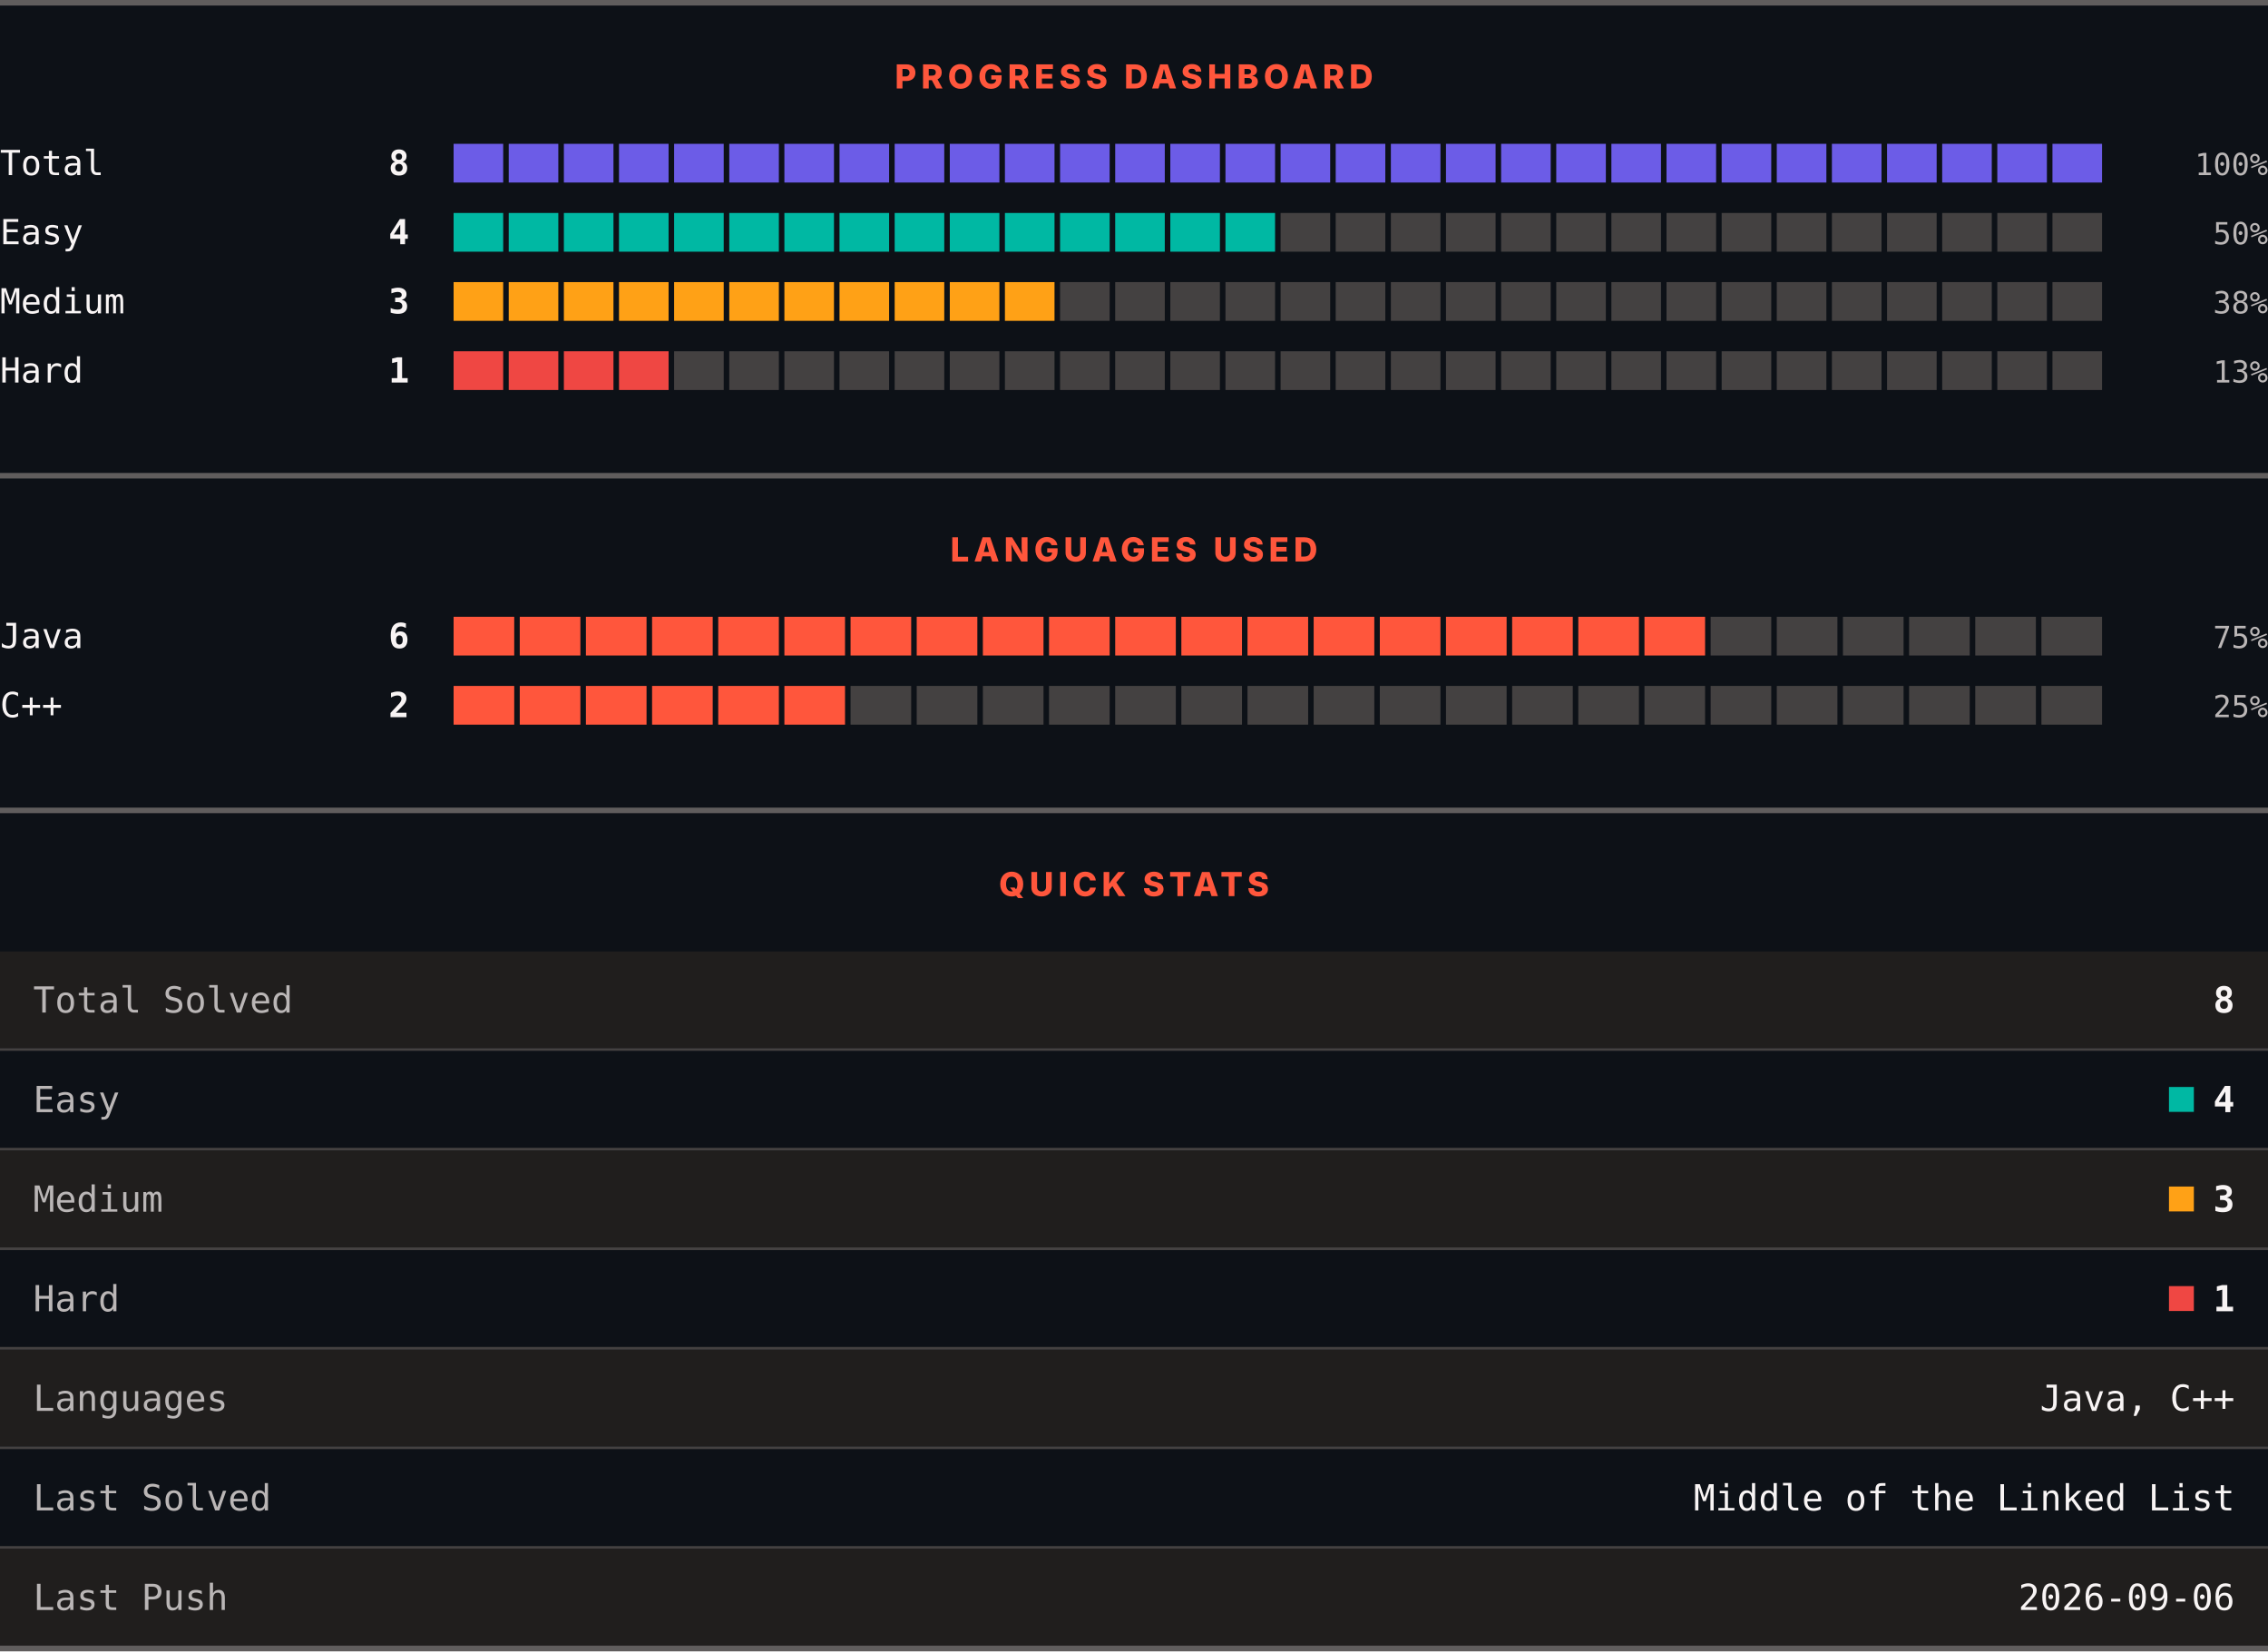
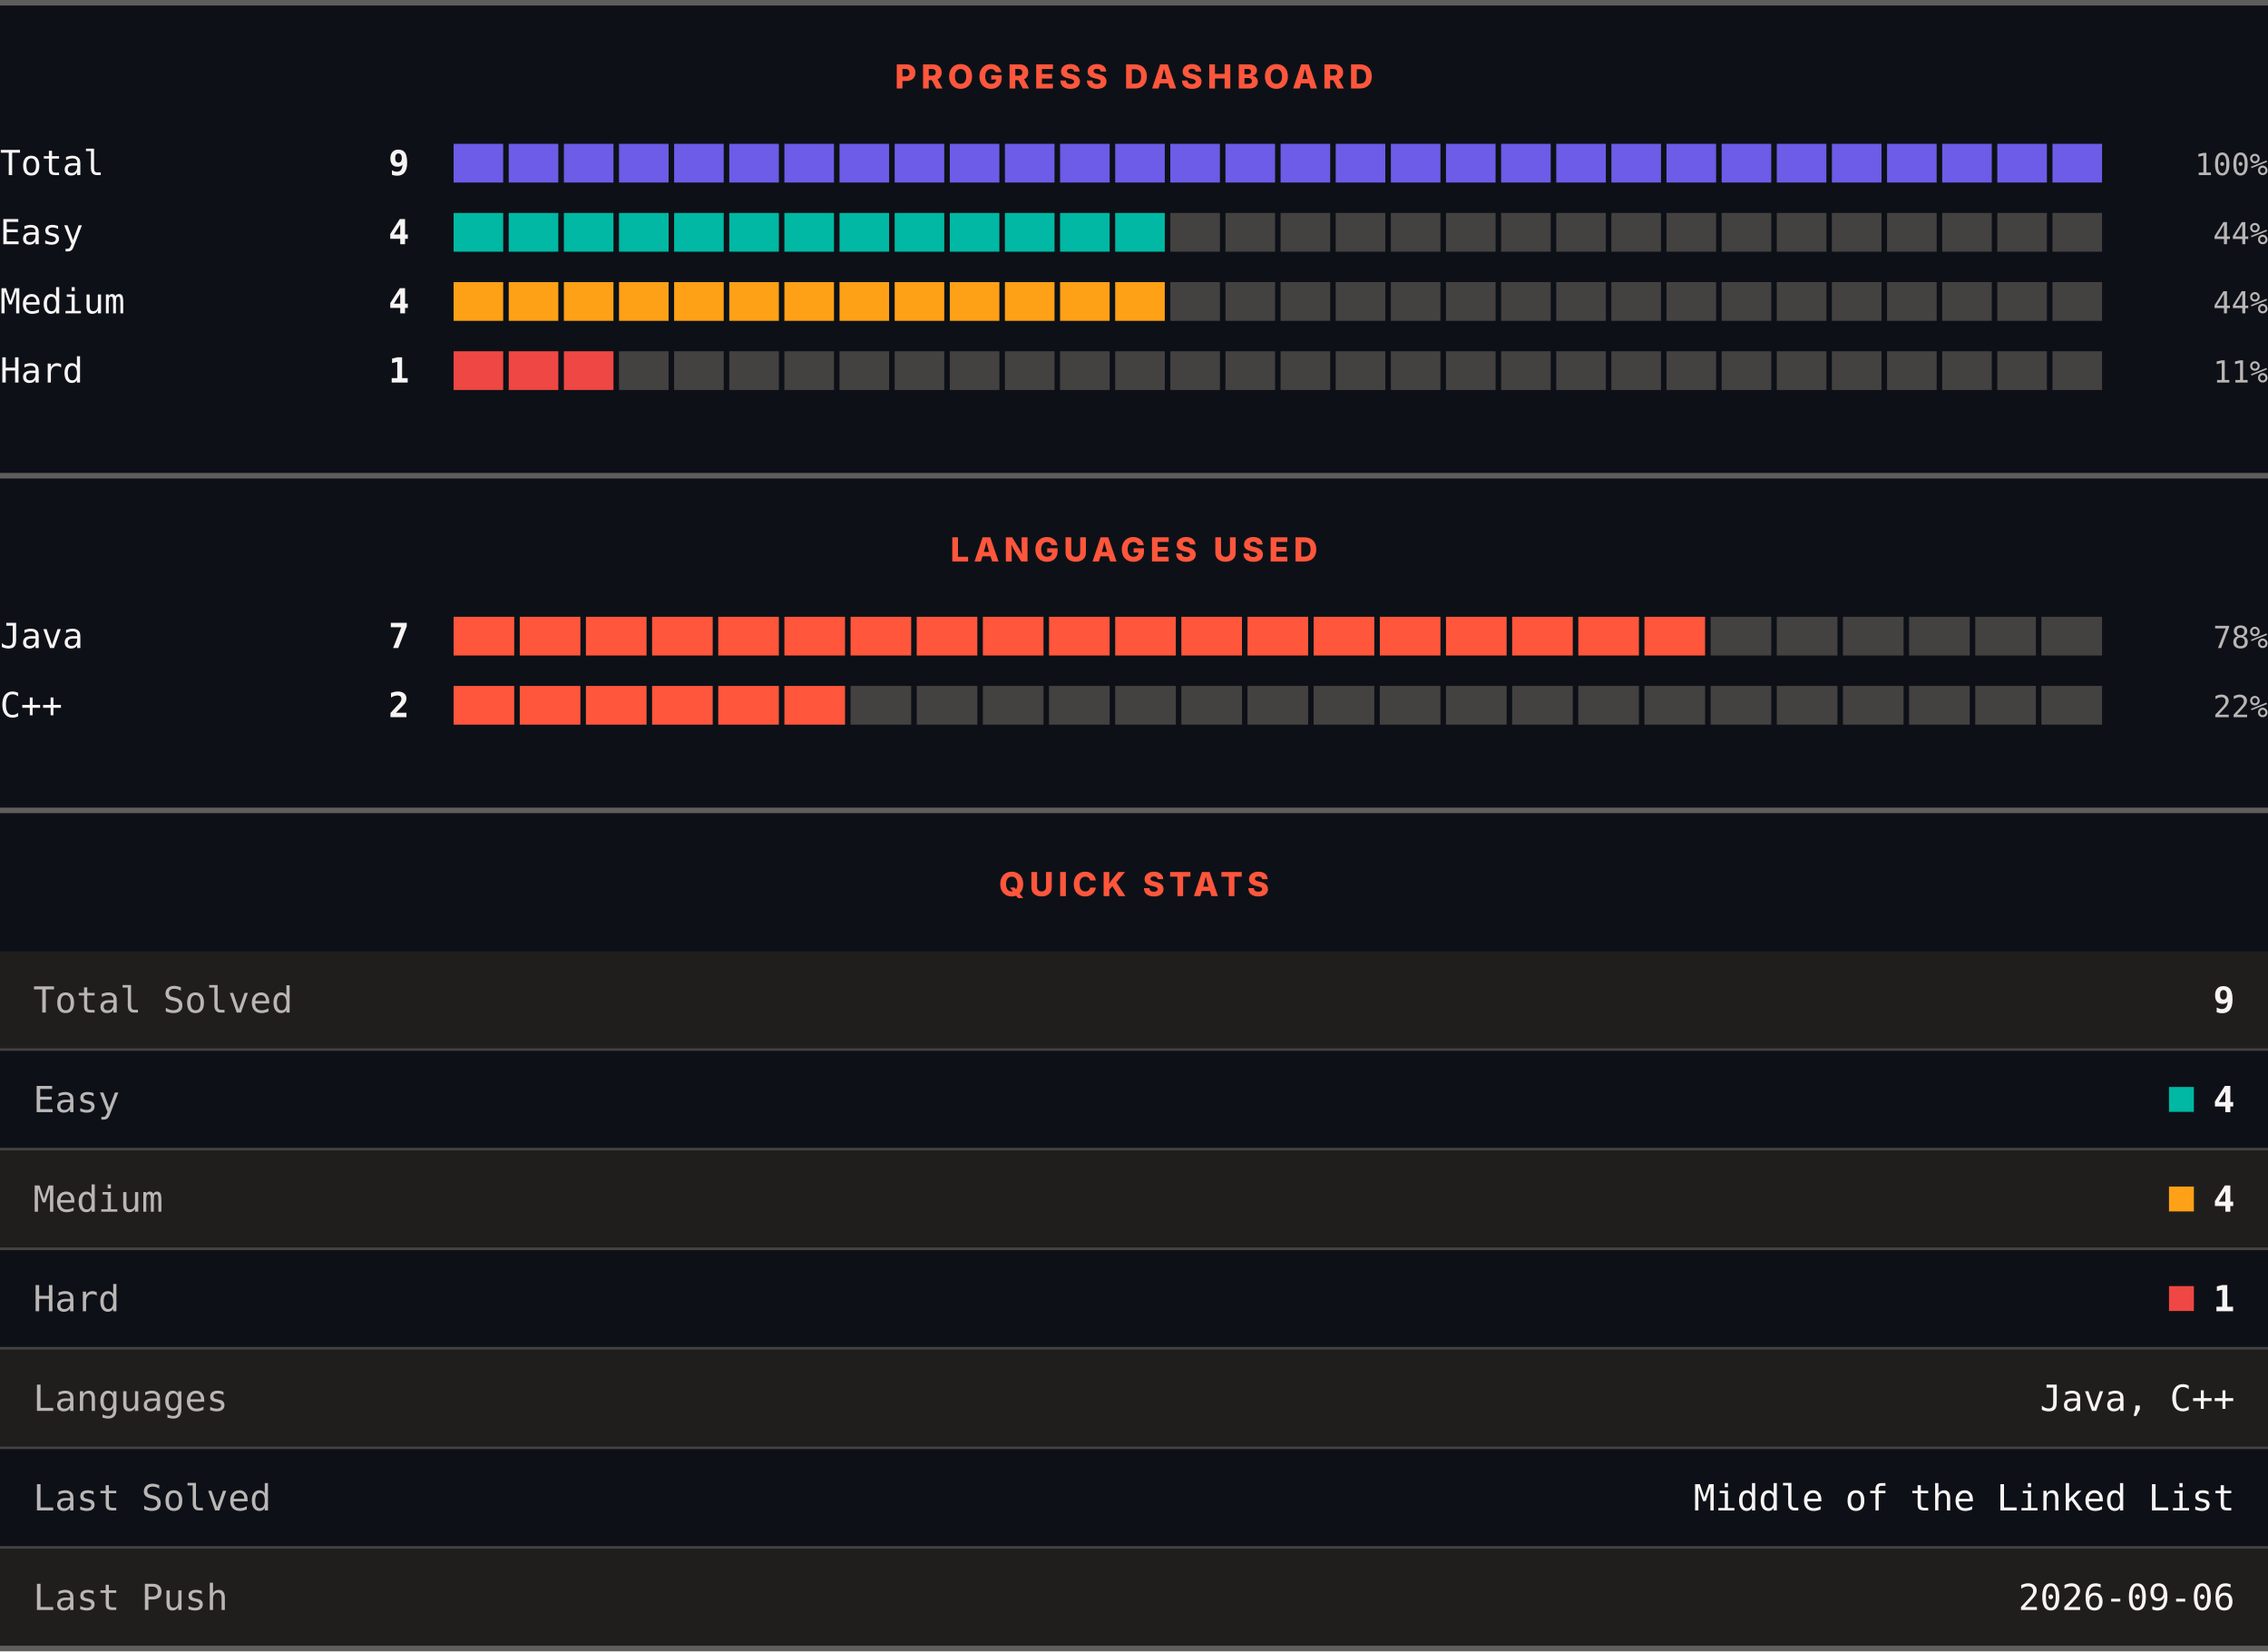
<svg xmlns="http://www.w3.org/2000/svg" width="820" height="597" viewBox="0 0 820 597" role="img" aria-label="LeetCode progress, languages and quick stats">
  <rect width="820" height="597" fill="#0d1117" />
  <rect x="0" y="0" width="820" height="2" fill="#605d5d" />
  <text x="410" y="32" text-anchor="middle" font-family="Archivo, system-ui, -apple-system, Segoe UI, sans-serif" font-size="12" font-weight="800" letter-spacing="1.68" fill="#ff563c">PROGRESS DASHBOARD</text>
  <text x="0" y="63.3" font-family="ui-monospace, SFMono-Regular, Menlo, Consolas, monospace" font-size="12.5" fill="#f8f4f4">Total</text>
-   <text x="148" y="63.3" text-anchor="end" font-family="ui-monospace, SFMono-Regular, Menlo, Consolas, monospace" font-size="12.5" font-weight="700" fill="#f8f4f4">8</text>
+   <text x="148" y="63.3" text-anchor="end" font-family="ui-monospace, SFMono-Regular, Menlo, Consolas, monospace" font-size="12.5" font-weight="700" fill="#f8f4f4">9</text>
  <rect x="164.00" y="52" width="17.93" height="14" fill="#6c5ce7" />
  <rect x="183.93" y="52" width="17.93" height="14" fill="#6c5ce7" />
  <rect x="203.87" y="52" width="17.93" height="14" fill="#6c5ce7" />
  <rect x="223.80" y="52" width="17.93" height="14" fill="#6c5ce7" />
  <rect x="243.73" y="52" width="17.93" height="14" fill="#6c5ce7" />
  <rect x="263.67" y="52" width="17.93" height="14" fill="#6c5ce7" />
  <rect x="283.60" y="52" width="17.93" height="14" fill="#6c5ce7" />
  <rect x="303.53" y="52" width="17.93" height="14" fill="#6c5ce7" />
  <rect x="323.47" y="52" width="17.93" height="14" fill="#6c5ce7" />
  <rect x="343.40" y="52" width="17.93" height="14" fill="#6c5ce7" />
  <rect x="363.33" y="52" width="17.93" height="14" fill="#6c5ce7" />
  <rect x="383.27" y="52" width="17.93" height="14" fill="#6c5ce7" />
  <rect x="403.20" y="52" width="17.93" height="14" fill="#6c5ce7" />
  <rect x="423.13" y="52" width="17.93" height="14" fill="#6c5ce7" />
  <rect x="443.07" y="52" width="17.93" height="14" fill="#6c5ce7" />
  <rect x="463.00" y="52" width="17.93" height="14" fill="#6c5ce7" />
  <rect x="482.93" y="52" width="17.93" height="14" fill="#6c5ce7" />
  <rect x="502.87" y="52" width="17.93" height="14" fill="#6c5ce7" />
  <rect x="522.80" y="52" width="17.93" height="14" fill="#6c5ce7" />
  <rect x="542.73" y="52" width="17.93" height="14" fill="#6c5ce7" />
  <rect x="562.67" y="52" width="17.93" height="14" fill="#6c5ce7" />
  <rect x="582.60" y="52" width="17.93" height="14" fill="#6c5ce7" />
  <rect x="602.53" y="52" width="17.93" height="14" fill="#6c5ce7" />
  <rect x="622.47" y="52" width="17.93" height="14" fill="#6c5ce7" />
  <rect x="642.40" y="52" width="17.93" height="14" fill="#6c5ce7" />
  <rect x="662.33" y="52" width="17.93" height="14" fill="#6c5ce7" />
  <rect x="682.27" y="52" width="17.93" height="14" fill="#6c5ce7" />
  <rect x="702.20" y="52" width="17.93" height="14" fill="#6c5ce7" />
  <rect x="722.13" y="52" width="17.93" height="14" fill="#6c5ce7" />
  <rect x="742.07" y="52" width="17.93" height="14" fill="#6c5ce7" />
  <text x="820" y="63.3" text-anchor="end" font-family="ui-monospace, SFMono-Regular, Menlo, Consolas, monospace" font-size="11" fill="#bab6b6">100%</text>
  <text x="0" y="88.3" font-family="ui-monospace, SFMono-Regular, Menlo, Consolas, monospace" font-size="12.5" fill="#f8f4f4">Easy</text>
  <text x="148" y="88.3" text-anchor="end" font-family="ui-monospace, SFMono-Regular, Menlo, Consolas, monospace" font-size="12.5" font-weight="700" fill="#f8f4f4">4</text>
  <rect x="164.00" y="77" width="17.93" height="14" fill="#00b8a3" />
  <rect x="183.93" y="77" width="17.93" height="14" fill="#00b8a3" />
  <rect x="203.87" y="77" width="17.93" height="14" fill="#00b8a3" />
  <rect x="223.80" y="77" width="17.93" height="14" fill="#00b8a3" />
  <rect x="243.73" y="77" width="17.93" height="14" fill="#00b8a3" />
  <rect x="263.67" y="77" width="17.93" height="14" fill="#00b8a3" />
  <rect x="283.60" y="77" width="17.93" height="14" fill="#00b8a3" />
  <rect x="303.53" y="77" width="17.93" height="14" fill="#00b8a3" />
  <rect x="323.47" y="77" width="17.93" height="14" fill="#00b8a3" />
  <rect x="343.40" y="77" width="17.93" height="14" fill="#00b8a3" />
  <rect x="363.33" y="77" width="17.93" height="14" fill="#00b8a3" />
  <rect x="383.27" y="77" width="17.93" height="14" fill="#00b8a3" />
  <rect x="403.20" y="77" width="17.93" height="14" fill="#00b8a3" />
-   <rect x="423.13" y="77" width="17.93" height="14" fill="#00b8a3" />
-   <rect x="443.07" y="77" width="17.93" height="14" fill="#00b8a3" />
+   <rect x="423.13" y="77" width="17.93" height="14" fill="#444141" />
+   <rect x="443.07" y="77" width="17.93" height="14" fill="#444141" />
  <rect x="463.00" y="77" width="17.93" height="14" fill="#444141" />
  <rect x="482.93" y="77" width="17.93" height="14" fill="#444141" />
  <rect x="502.87" y="77" width="17.93" height="14" fill="#444141" />
  <rect x="522.80" y="77" width="17.93" height="14" fill="#444141" />
  <rect x="542.73" y="77" width="17.93" height="14" fill="#444141" />
  <rect x="562.67" y="77" width="17.93" height="14" fill="#444141" />
  <rect x="582.60" y="77" width="17.93" height="14" fill="#444141" />
  <rect x="602.53" y="77" width="17.93" height="14" fill="#444141" />
  <rect x="622.47" y="77" width="17.93" height="14" fill="#444141" />
  <rect x="642.40" y="77" width="17.93" height="14" fill="#444141" />
  <rect x="662.33" y="77" width="17.93" height="14" fill="#444141" />
  <rect x="682.27" y="77" width="17.93" height="14" fill="#444141" />
  <rect x="702.20" y="77" width="17.93" height="14" fill="#444141" />
  <rect x="722.13" y="77" width="17.93" height="14" fill="#444141" />
  <rect x="742.07" y="77" width="17.93" height="14" fill="#444141" />
-   <text x="820" y="88.3" text-anchor="end" font-family="ui-monospace, SFMono-Regular, Menlo, Consolas, monospace" font-size="11" fill="#bab6b6">50%</text>
+   <text x="820" y="88.3" text-anchor="end" font-family="ui-monospace, SFMono-Regular, Menlo, Consolas, monospace" font-size="11" fill="#bab6b6">44%</text>
  <text x="0" y="113.3" font-family="ui-monospace, SFMono-Regular, Menlo, Consolas, monospace" font-size="12.5" fill="#f8f4f4">Medium</text>
-   <text x="148" y="113.3" text-anchor="end" font-family="ui-monospace, SFMono-Regular, Menlo, Consolas, monospace" font-size="12.5" font-weight="700" fill="#f8f4f4">3</text>
+   <text x="148" y="113.3" text-anchor="end" font-family="ui-monospace, SFMono-Regular, Menlo, Consolas, monospace" font-size="12.5" font-weight="700" fill="#f8f4f4">4</text>
  <rect x="164.00" y="102" width="17.93" height="14" fill="#ffa116" />
  <rect x="183.93" y="102" width="17.93" height="14" fill="#ffa116" />
  <rect x="203.87" y="102" width="17.93" height="14" fill="#ffa116" />
  <rect x="223.80" y="102" width="17.93" height="14" fill="#ffa116" />
  <rect x="243.73" y="102" width="17.93" height="14" fill="#ffa116" />
  <rect x="263.67" y="102" width="17.93" height="14" fill="#ffa116" />
  <rect x="283.60" y="102" width="17.93" height="14" fill="#ffa116" />
  <rect x="303.53" y="102" width="17.93" height="14" fill="#ffa116" />
  <rect x="323.47" y="102" width="17.93" height="14" fill="#ffa116" />
  <rect x="343.40" y="102" width="17.93" height="14" fill="#ffa116" />
  <rect x="363.33" y="102" width="17.93" height="14" fill="#ffa116" />
-   <rect x="383.27" y="102" width="17.93" height="14" fill="#444141" />
-   <rect x="403.20" y="102" width="17.93" height="14" fill="#444141" />
+   <rect x="383.27" y="102" width="17.93" height="14" fill="#ffa116" />
+   <rect x="403.20" y="102" width="17.93" height="14" fill="#ffa116" />
  <rect x="423.13" y="102" width="17.93" height="14" fill="#444141" />
  <rect x="443.07" y="102" width="17.93" height="14" fill="#444141" />
  <rect x="463.00" y="102" width="17.93" height="14" fill="#444141" />
  <rect x="482.93" y="102" width="17.93" height="14" fill="#444141" />
  <rect x="502.87" y="102" width="17.93" height="14" fill="#444141" />
  <rect x="522.80" y="102" width="17.93" height="14" fill="#444141" />
  <rect x="542.73" y="102" width="17.93" height="14" fill="#444141" />
  <rect x="562.67" y="102" width="17.93" height="14" fill="#444141" />
  <rect x="582.60" y="102" width="17.93" height="14" fill="#444141" />
  <rect x="602.53" y="102" width="17.93" height="14" fill="#444141" />
  <rect x="622.47" y="102" width="17.93" height="14" fill="#444141" />
  <rect x="642.40" y="102" width="17.93" height="14" fill="#444141" />
  <rect x="662.33" y="102" width="17.93" height="14" fill="#444141" />
  <rect x="682.27" y="102" width="17.93" height="14" fill="#444141" />
  <rect x="702.20" y="102" width="17.93" height="14" fill="#444141" />
  <rect x="722.13" y="102" width="17.93" height="14" fill="#444141" />
  <rect x="742.07" y="102" width="17.93" height="14" fill="#444141" />
-   <text x="820" y="113.3" text-anchor="end" font-family="ui-monospace, SFMono-Regular, Menlo, Consolas, monospace" font-size="11" fill="#bab6b6">38%</text>
+   <text x="820" y="113.3" text-anchor="end" font-family="ui-monospace, SFMono-Regular, Menlo, Consolas, monospace" font-size="11" fill="#bab6b6">44%</text>
  <text x="0" y="138.3" font-family="ui-monospace, SFMono-Regular, Menlo, Consolas, monospace" font-size="12.5" fill="#f8f4f4">Hard</text>
  <text x="148" y="138.3" text-anchor="end" font-family="ui-monospace, SFMono-Regular, Menlo, Consolas, monospace" font-size="12.5" font-weight="700" fill="#f8f4f4">1</text>
  <rect x="164.00" y="127" width="17.93" height="14" fill="#ef4743" />
  <rect x="183.93" y="127" width="17.93" height="14" fill="#ef4743" />
  <rect x="203.87" y="127" width="17.93" height="14" fill="#ef4743" />
-   <rect x="223.80" y="127" width="17.93" height="14" fill="#ef4743" />
+   <rect x="223.80" y="127" width="17.93" height="14" fill="#444141" />
  <rect x="243.73" y="127" width="17.93" height="14" fill="#444141" />
  <rect x="263.67" y="127" width="17.93" height="14" fill="#444141" />
  <rect x="283.60" y="127" width="17.93" height="14" fill="#444141" />
  <rect x="303.53" y="127" width="17.93" height="14" fill="#444141" />
  <rect x="323.47" y="127" width="17.93" height="14" fill="#444141" />
  <rect x="343.40" y="127" width="17.93" height="14" fill="#444141" />
  <rect x="363.33" y="127" width="17.93" height="14" fill="#444141" />
  <rect x="383.27" y="127" width="17.93" height="14" fill="#444141" />
  <rect x="403.20" y="127" width="17.93" height="14" fill="#444141" />
  <rect x="423.13" y="127" width="17.93" height="14" fill="#444141" />
  <rect x="443.07" y="127" width="17.93" height="14" fill="#444141" />
  <rect x="463.00" y="127" width="17.93" height="14" fill="#444141" />
  <rect x="482.93" y="127" width="17.93" height="14" fill="#444141" />
  <rect x="502.87" y="127" width="17.93" height="14" fill="#444141" />
  <rect x="522.80" y="127" width="17.93" height="14" fill="#444141" />
  <rect x="542.73" y="127" width="17.93" height="14" fill="#444141" />
  <rect x="562.67" y="127" width="17.93" height="14" fill="#444141" />
  <rect x="582.60" y="127" width="17.93" height="14" fill="#444141" />
  <rect x="602.53" y="127" width="17.93" height="14" fill="#444141" />
  <rect x="622.47" y="127" width="17.93" height="14" fill="#444141" />
  <rect x="642.40" y="127" width="17.93" height="14" fill="#444141" />
  <rect x="662.33" y="127" width="17.93" height="14" fill="#444141" />
  <rect x="682.27" y="127" width="17.93" height="14" fill="#444141" />
  <rect x="702.20" y="127" width="17.93" height="14" fill="#444141" />
  <rect x="722.13" y="127" width="17.93" height="14" fill="#444141" />
  <rect x="742.07" y="127" width="17.93" height="14" fill="#444141" />
-   <text x="820" y="138.3" text-anchor="end" font-family="ui-monospace, SFMono-Regular, Menlo, Consolas, monospace" font-size="11" fill="#bab6b6">13%</text>
+   <text x="820" y="138.3" text-anchor="end" font-family="ui-monospace, SFMono-Regular, Menlo, Consolas, monospace" font-size="11" fill="#bab6b6">11%</text>
  <rect x="0" y="171" width="820" height="2" fill="#605d5d" />
  <text x="410" y="203" text-anchor="middle" font-family="Archivo, system-ui, -apple-system, Segoe UI, sans-serif" font-size="12" font-weight="800" letter-spacing="1.68" fill="#ff563c">LANGUAGES USED</text>
  <text x="0" y="234.3" font-family="ui-monospace, SFMono-Regular, Menlo, Consolas, monospace" font-size="12.5" fill="#f8f4f4">Java</text>
-   <text x="148" y="234.3" text-anchor="end" font-family="ui-monospace, SFMono-Regular, Menlo, Consolas, monospace" font-size="12.5" font-weight="700" fill="#f8f4f4">6</text>
+   <text x="148" y="234.3" text-anchor="end" font-family="ui-monospace, SFMono-Regular, Menlo, Consolas, monospace" font-size="12.5" font-weight="700" fill="#f8f4f4">7</text>
  <rect x="164.00" y="223" width="21.92" height="14" fill="#ff563c" />
  <rect x="187.92" y="223" width="21.92" height="14" fill="#ff563c" />
  <rect x="211.84" y="223" width="21.92" height="14" fill="#ff563c" />
  <rect x="235.76" y="223" width="21.92" height="14" fill="#ff563c" />
  <rect x="259.68" y="223" width="21.92" height="14" fill="#ff563c" />
  <rect x="283.60" y="223" width="21.92" height="14" fill="#ff563c" />
  <rect x="307.52" y="223" width="21.92" height="14" fill="#ff563c" />
  <rect x="331.44" y="223" width="21.92" height="14" fill="#ff563c" />
  <rect x="355.36" y="223" width="21.92" height="14" fill="#ff563c" />
  <rect x="379.28" y="223" width="21.92" height="14" fill="#ff563c" />
  <rect x="403.20" y="223" width="21.92" height="14" fill="#ff563c" />
  <rect x="427.12" y="223" width="21.92" height="14" fill="#ff563c" />
  <rect x="451.04" y="223" width="21.92" height="14" fill="#ff563c" />
  <rect x="474.96" y="223" width="21.92" height="14" fill="#ff563c" />
  <rect x="498.88" y="223" width="21.92" height="14" fill="#ff563c" />
  <rect x="522.80" y="223" width="21.92" height="14" fill="#ff563c" />
  <rect x="546.72" y="223" width="21.92" height="14" fill="#ff563c" />
  <rect x="570.64" y="223" width="21.92" height="14" fill="#ff563c" />
  <rect x="594.56" y="223" width="21.92" height="14" fill="#ff563c" />
  <rect x="618.48" y="223" width="21.92" height="14" fill="#444141" />
  <rect x="642.40" y="223" width="21.92" height="14" fill="#444141" />
  <rect x="666.32" y="223" width="21.92" height="14" fill="#444141" />
  <rect x="690.24" y="223" width="21.92" height="14" fill="#444141" />
  <rect x="714.16" y="223" width="21.92" height="14" fill="#444141" />
  <rect x="738.08" y="223" width="21.92" height="14" fill="#444141" />
-   <text x="820" y="234.3" text-anchor="end" font-family="ui-monospace, SFMono-Regular, Menlo, Consolas, monospace" font-size="11" fill="#bab6b6">75%</text>
+   <text x="820" y="234.3" text-anchor="end" font-family="ui-monospace, SFMono-Regular, Menlo, Consolas, monospace" font-size="11" fill="#bab6b6">78%</text>
  <text x="0" y="259.3" font-family="ui-monospace, SFMono-Regular, Menlo, Consolas, monospace" font-size="12.5" fill="#f8f4f4">C++</text>
  <text x="148" y="259.3" text-anchor="end" font-family="ui-monospace, SFMono-Regular, Menlo, Consolas, monospace" font-size="12.5" font-weight="700" fill="#f8f4f4">2</text>
  <rect x="164.00" y="248" width="21.92" height="14" fill="#ff563c" />
  <rect x="187.92" y="248" width="21.92" height="14" fill="#ff563c" />
  <rect x="211.84" y="248" width="21.92" height="14" fill="#ff563c" />
  <rect x="235.76" y="248" width="21.92" height="14" fill="#ff563c" />
  <rect x="259.68" y="248" width="21.92" height="14" fill="#ff563c" />
  <rect x="283.60" y="248" width="21.92" height="14" fill="#ff563c" />
  <rect x="307.52" y="248" width="21.92" height="14" fill="#444141" />
  <rect x="331.44" y="248" width="21.92" height="14" fill="#444141" />
  <rect x="355.36" y="248" width="21.92" height="14" fill="#444141" />
  <rect x="379.28" y="248" width="21.92" height="14" fill="#444141" />
  <rect x="403.20" y="248" width="21.92" height="14" fill="#444141" />
  <rect x="427.12" y="248" width="21.92" height="14" fill="#444141" />
  <rect x="451.04" y="248" width="21.92" height="14" fill="#444141" />
  <rect x="474.96" y="248" width="21.92" height="14" fill="#444141" />
  <rect x="498.88" y="248" width="21.92" height="14" fill="#444141" />
  <rect x="522.80" y="248" width="21.92" height="14" fill="#444141" />
  <rect x="546.72" y="248" width="21.92" height="14" fill="#444141" />
  <rect x="570.64" y="248" width="21.92" height="14" fill="#444141" />
  <rect x="594.56" y="248" width="21.92" height="14" fill="#444141" />
  <rect x="618.48" y="248" width="21.92" height="14" fill="#444141" />
  <rect x="642.40" y="248" width="21.92" height="14" fill="#444141" />
  <rect x="666.32" y="248" width="21.92" height="14" fill="#444141" />
  <rect x="690.24" y="248" width="21.92" height="14" fill="#444141" />
  <rect x="714.16" y="248" width="21.92" height="14" fill="#444141" />
  <rect x="738.08" y="248" width="21.92" height="14" fill="#444141" />
-   <text x="820" y="259.3" text-anchor="end" font-family="ui-monospace, SFMono-Regular, Menlo, Consolas, monospace" font-size="11" fill="#bab6b6">25%</text>
+   <text x="820" y="259.3" text-anchor="end" font-family="ui-monospace, SFMono-Regular, Menlo, Consolas, monospace" font-size="11" fill="#bab6b6">22%</text>
  <rect x="0" y="292" width="820" height="2" fill="#605d5d" />
  <text x="410" y="324" text-anchor="middle" font-family="Archivo, system-ui, -apple-system, Segoe UI, sans-serif" font-size="12" font-weight="800" letter-spacing="1.68" fill="#ff563c">QUICK STATS</text>
  <rect x="0" y="344" width="820" height="35" fill="#201e1d" />
  <text x="12" y="366.1" font-family="ui-monospace, SFMono-Regular, Menlo, Consolas, monospace" font-size="13" fill="#bab6b6">Total Solved</text>
-   <text x="808" y="366.1" text-anchor="end" font-family="ui-monospace, SFMono-Regular, Menlo, Consolas, monospace" font-size="13" font-weight="700" fill="#f8f4f4">8</text>
+   <text x="808" y="366.1" text-anchor="end" font-family="ui-monospace, SFMono-Regular, Menlo, Consolas, monospace" font-size="13" font-weight="700" fill="#f8f4f4">9</text>
  <rect x="0" y="379" width="820" height="1" fill="#444141" />
  <rect x="0" y="380" width="820" height="35" fill="#0d1117" />
  <text x="12" y="402.1" font-family="ui-monospace, SFMono-Regular, Menlo, Consolas, monospace" font-size="13" fill="#bab6b6">Easy</text>
  <rect x="784.2" y="393" width="9" height="9" fill="#00b8a3" />
  <text x="808" y="402.1" text-anchor="end" font-family="ui-monospace, SFMono-Regular, Menlo, Consolas, monospace" font-size="13" font-weight="700" fill="#f8f4f4">4</text>
  <rect x="0" y="415" width="820" height="1" fill="#444141" />
  <rect x="0" y="416" width="820" height="35" fill="#201e1d" />
  <text x="12" y="438.1" font-family="ui-monospace, SFMono-Regular, Menlo, Consolas, monospace" font-size="13" fill="#bab6b6">Medium</text>
  <rect x="784.2" y="429" width="9" height="9" fill="#ffa116" />
-   <text x="808" y="438.1" text-anchor="end" font-family="ui-monospace, SFMono-Regular, Menlo, Consolas, monospace" font-size="13" font-weight="700" fill="#f8f4f4">3</text>
+   <text x="808" y="438.1" text-anchor="end" font-family="ui-monospace, SFMono-Regular, Menlo, Consolas, monospace" font-size="13" font-weight="700" fill="#f8f4f4">4</text>
  <rect x="0" y="451" width="820" height="1" fill="#444141" />
  <rect x="0" y="452" width="820" height="35" fill="#0d1117" />
  <text x="12" y="474.1" font-family="ui-monospace, SFMono-Regular, Menlo, Consolas, monospace" font-size="13" fill="#bab6b6">Hard</text>
  <rect x="784.2" y="465" width="9" height="9" fill="#ef4743" />
  <text x="808" y="474.1" text-anchor="end" font-family="ui-monospace, SFMono-Regular, Menlo, Consolas, monospace" font-size="13" font-weight="700" fill="#f8f4f4">1</text>
  <rect x="0" y="487" width="820" height="1" fill="#444141" />
  <rect x="0" y="488" width="820" height="35" fill="#201e1d" />
  <text x="12" y="510.1" font-family="ui-monospace, SFMono-Regular, Menlo, Consolas, monospace" font-size="13" fill="#bab6b6">Languages</text>
  <text x="808" y="510.1" text-anchor="end" font-family="ui-monospace, SFMono-Regular, Menlo, Consolas, monospace" font-size="13" fill="#f8f4f4">Java, C++</text>
  <rect x="0" y="523" width="820" height="1" fill="#444141" />
  <rect x="0" y="524" width="820" height="35" fill="#0d1117" />
  <text x="12" y="546.1" font-family="ui-monospace, SFMono-Regular, Menlo, Consolas, monospace" font-size="13" fill="#bab6b6">Last Solved</text>
  <text x="808" y="546.1" text-anchor="end" font-family="ui-monospace, SFMono-Regular, Menlo, Consolas, monospace" font-size="13" fill="#f8f4f4">Middle of the Linked List</text>
  <rect x="0" y="559" width="820" height="1" fill="#444141" />
  <rect x="0" y="560" width="820" height="35" fill="#201e1d" />
  <text x="12" y="582.1" font-family="ui-monospace, SFMono-Regular, Menlo, Consolas, monospace" font-size="13" fill="#bab6b6">Last Push</text>
  <text x="808" y="582.1" text-anchor="end" font-family="ui-monospace, SFMono-Regular, Menlo, Consolas, monospace" font-size="13" fill="#f8f4f4">2026-09-06</text>
  <rect x="0" y="595" width="820" height="2" fill="#605d5d" />
</svg>
